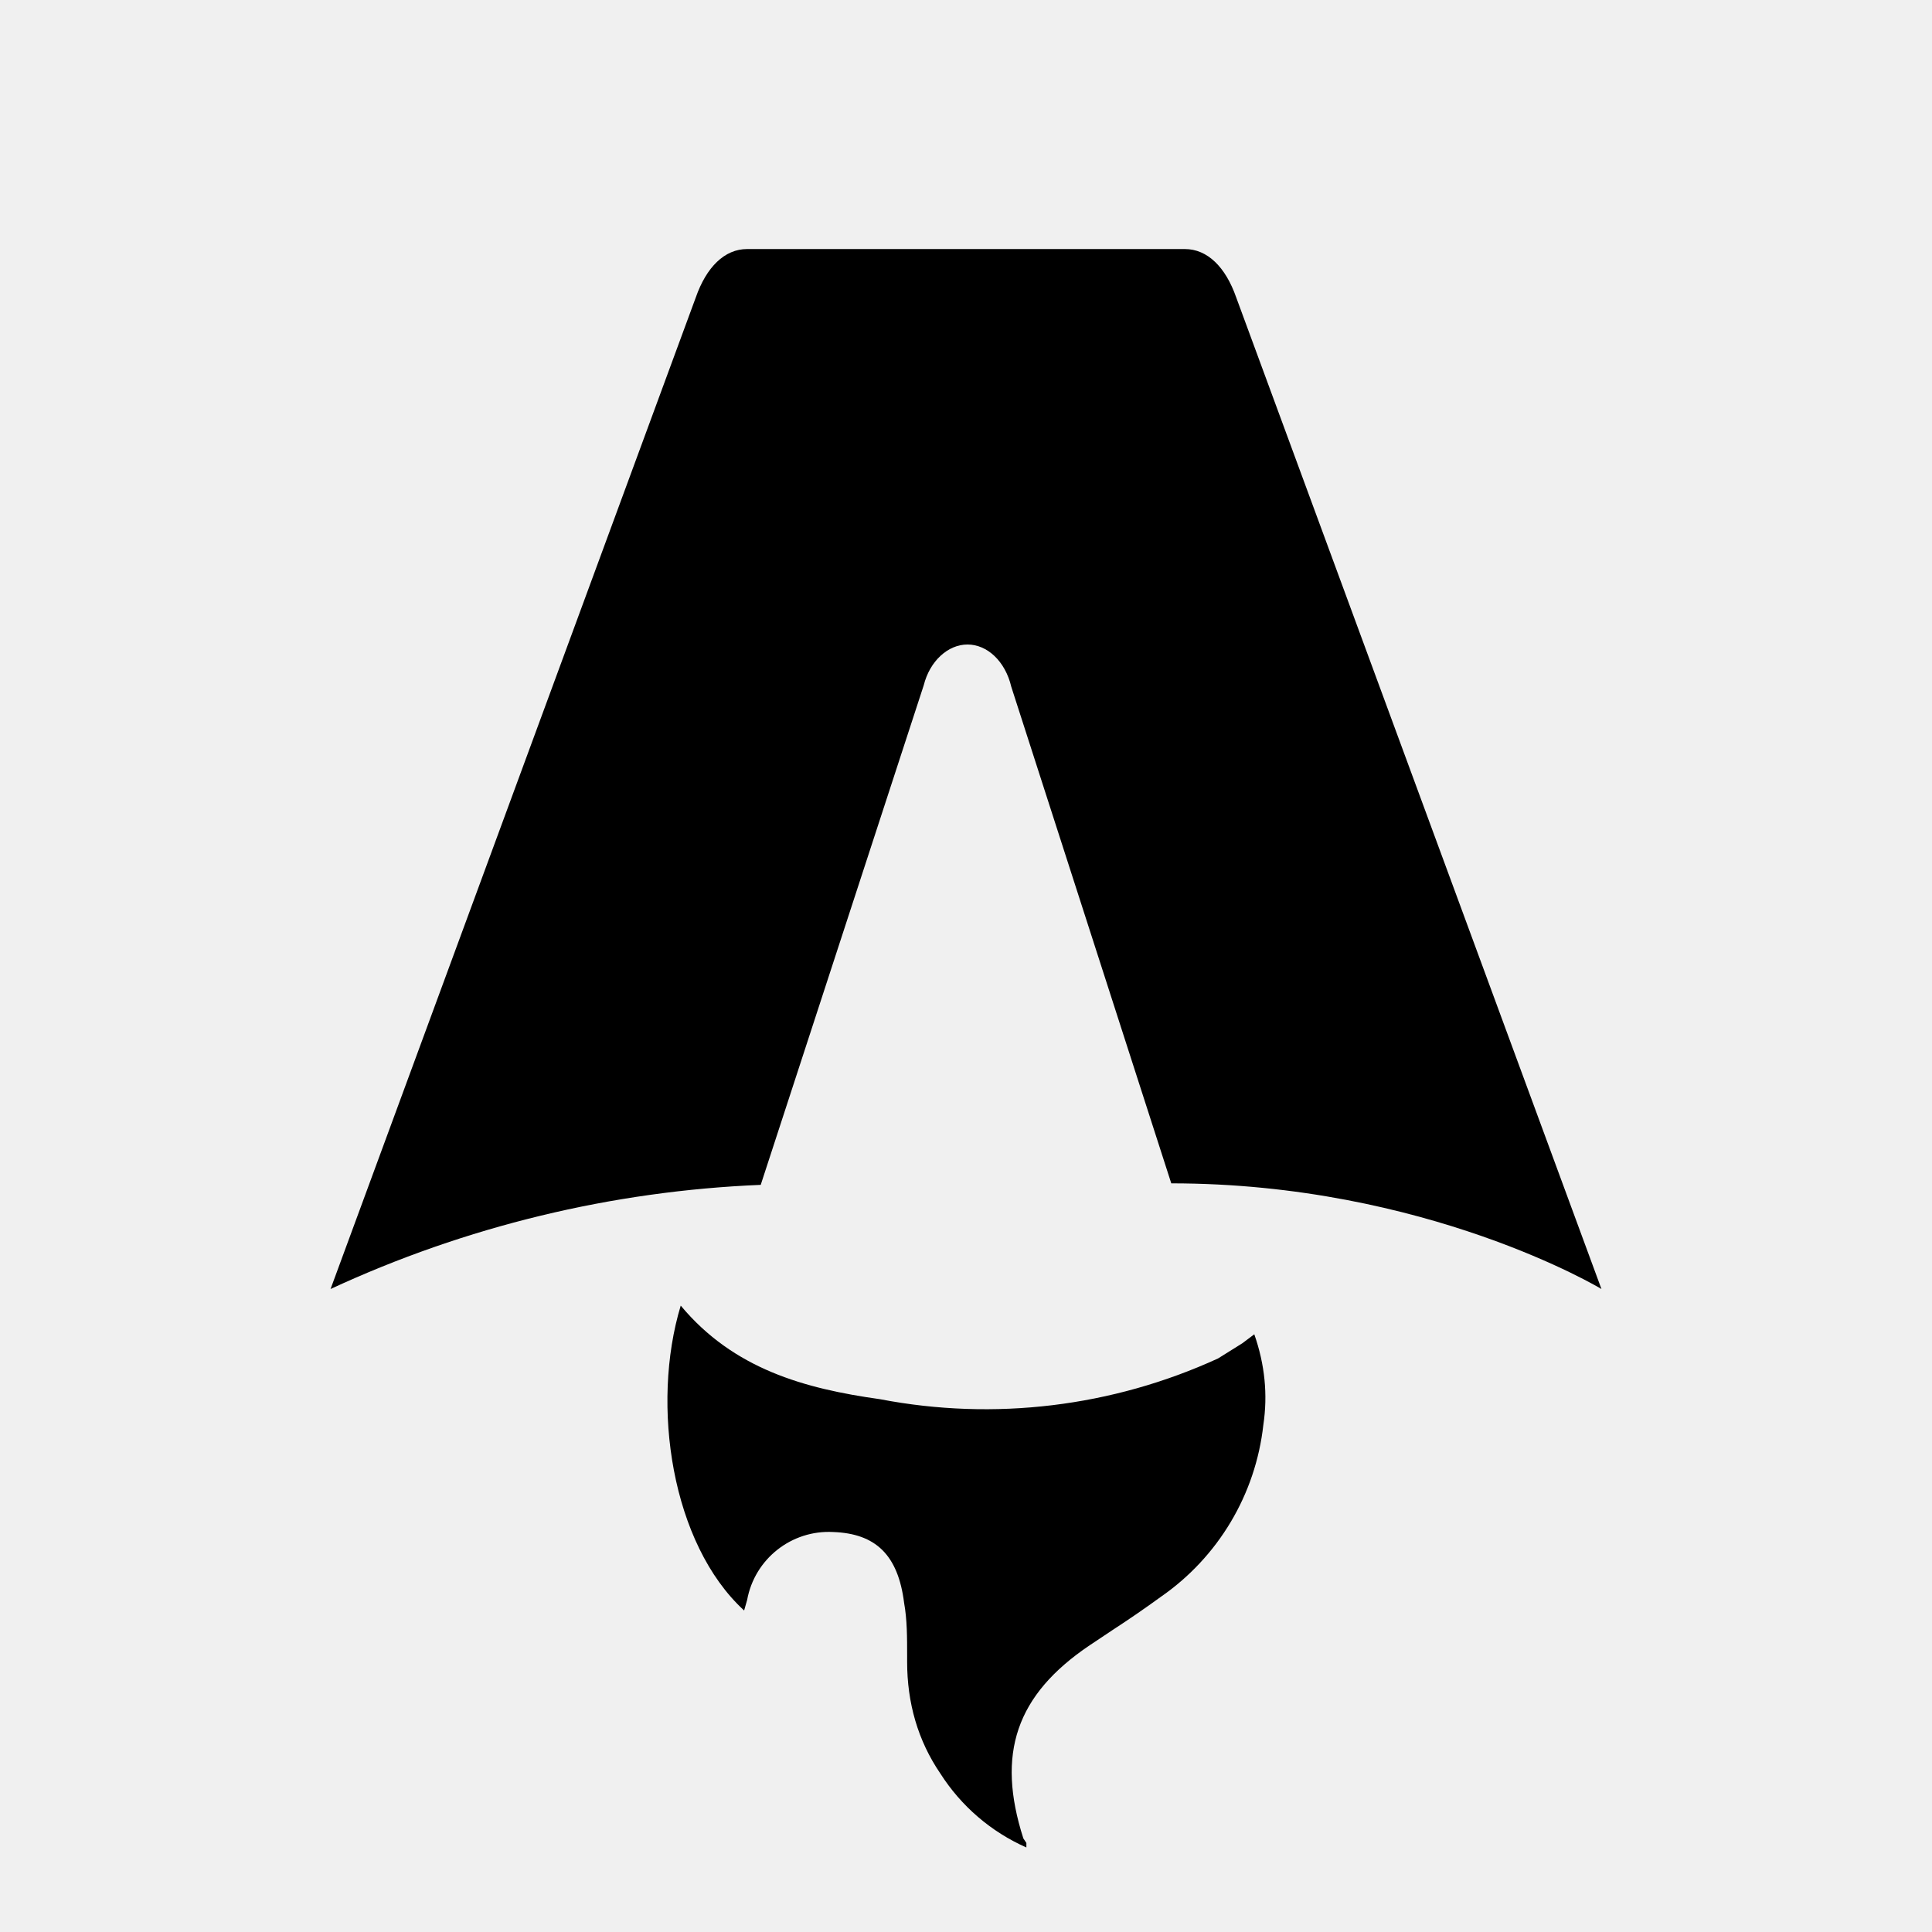
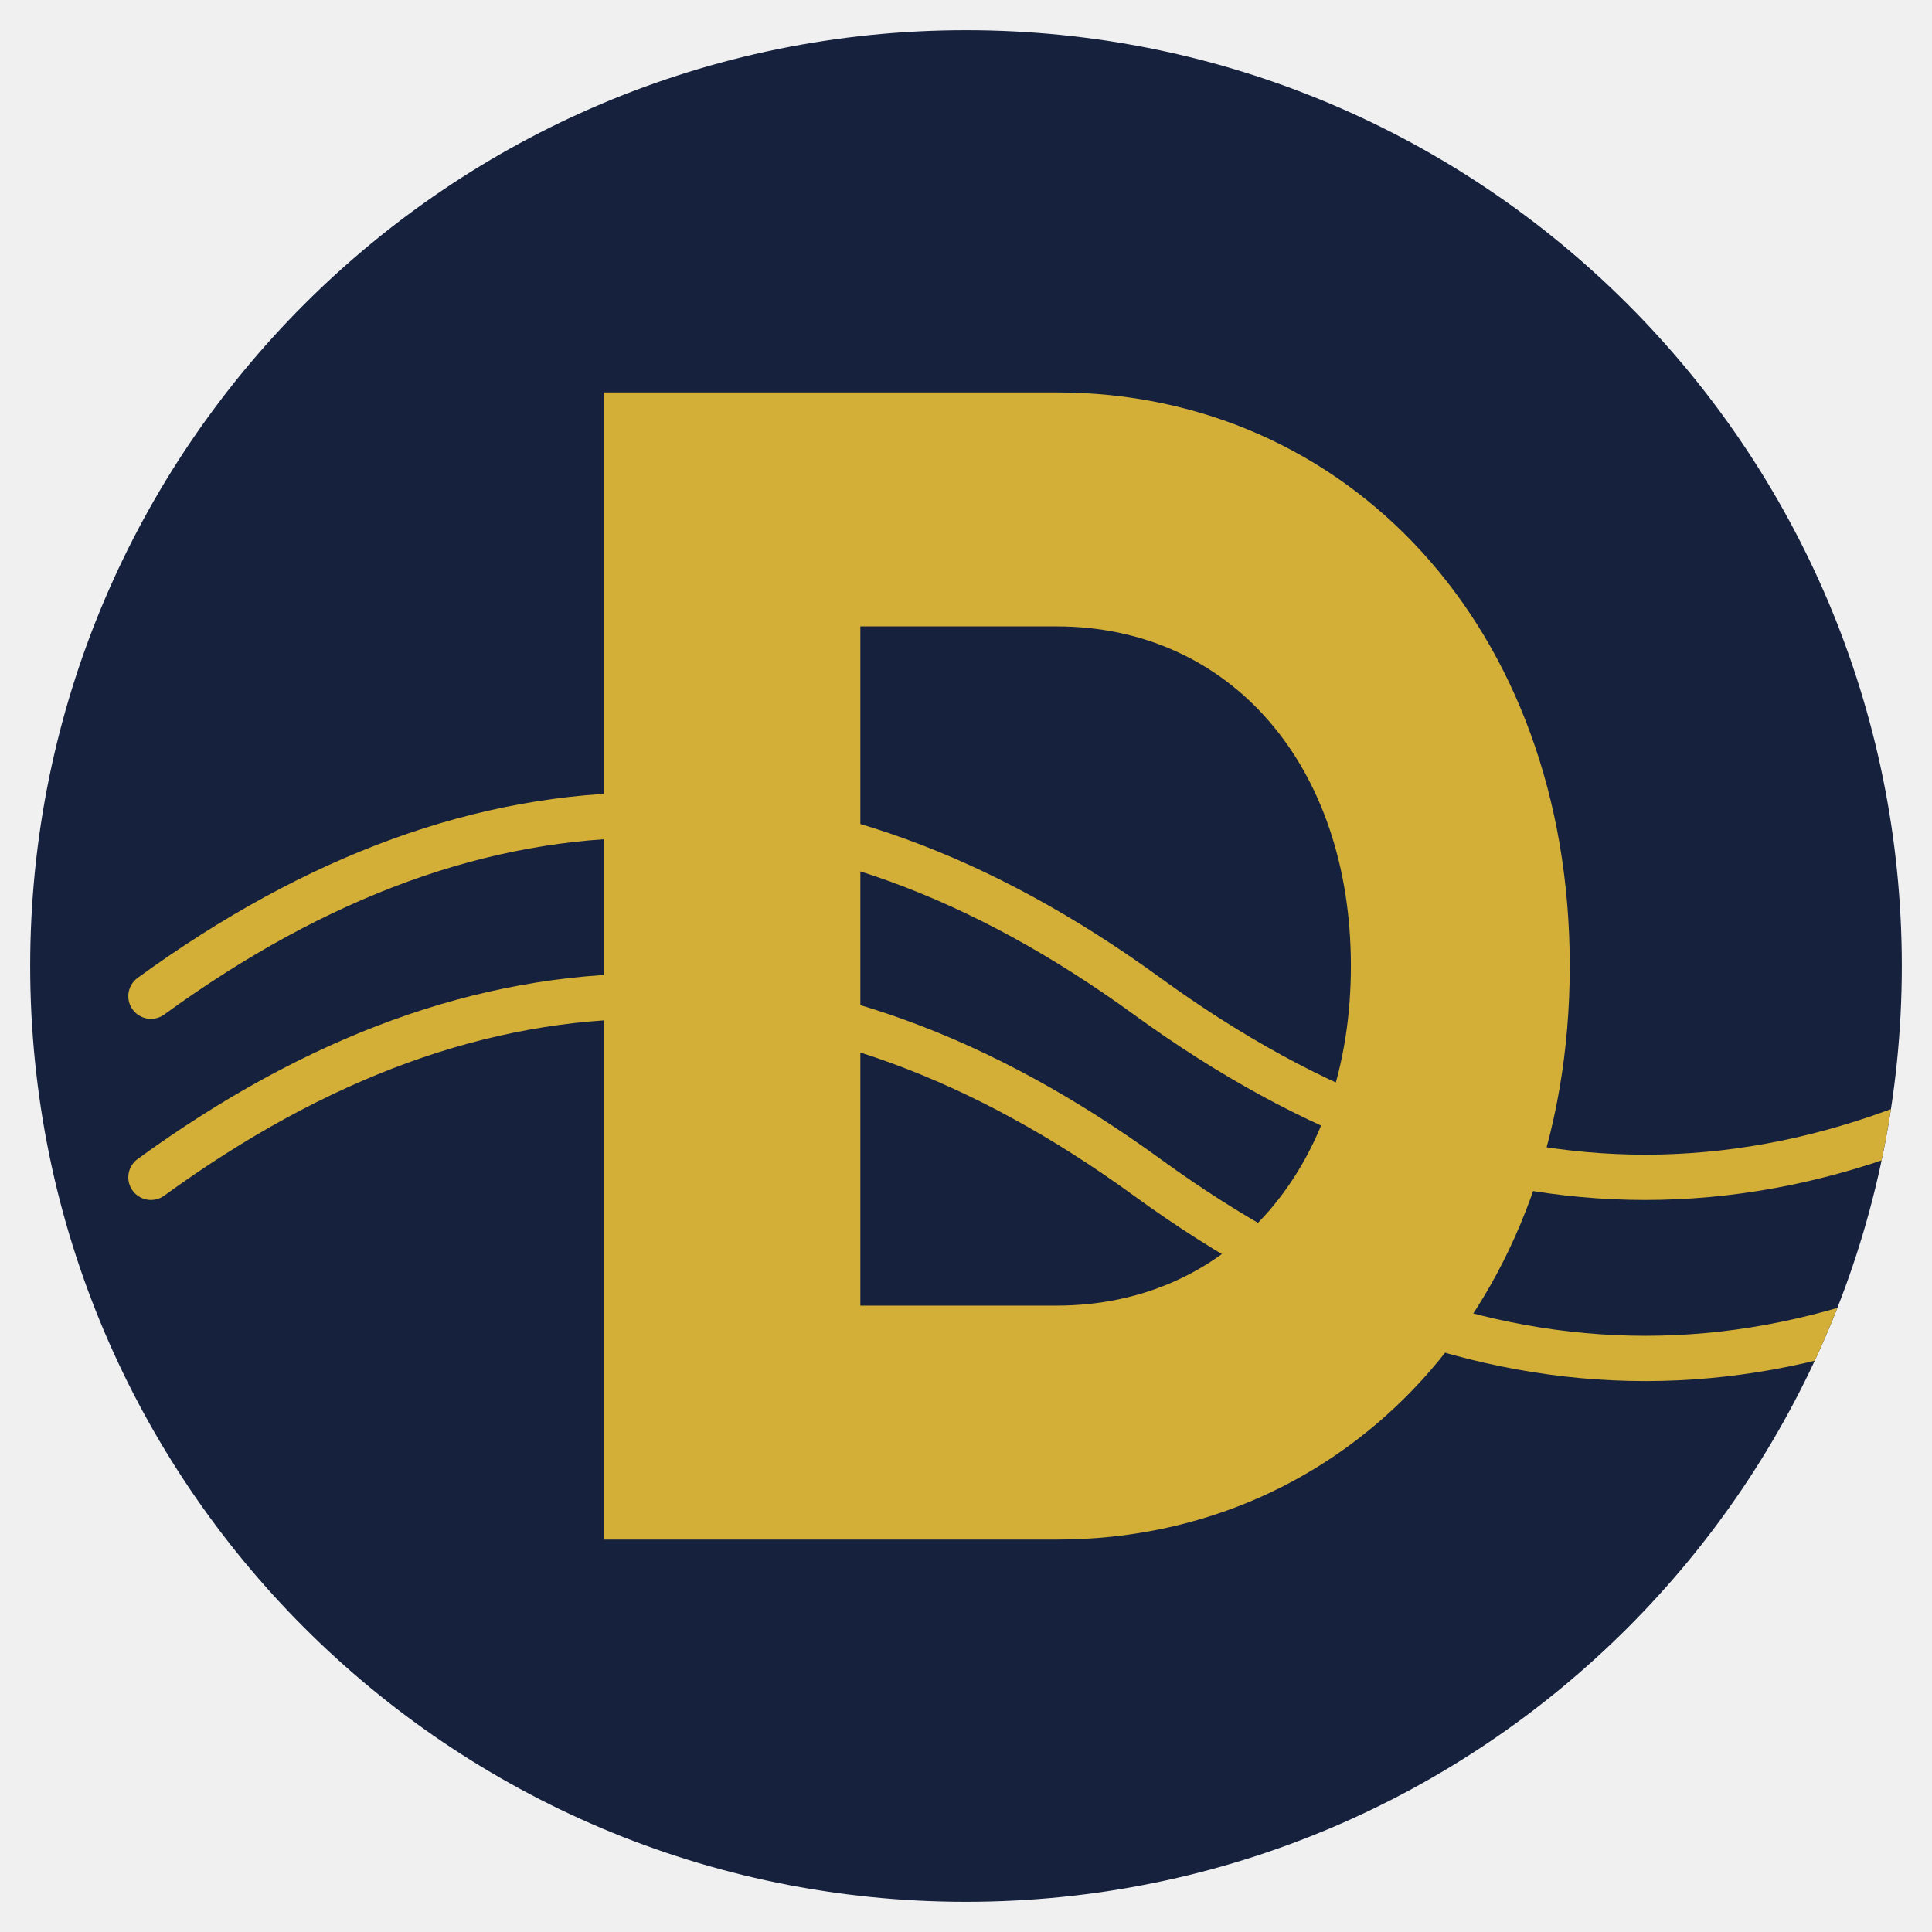
- <svg xmlns="http://www.w3.org/2000/svg" fill="none" viewBox="0 0 128 128">
-   <path d="M50.4 78.5a75.1 75.1 0 0 0-28.5 6.9l24.2-65.7c.7-2 1.9-3.2 3.4-3.2h29c1.5 0 2.7 1.2 3.4 3.2l24.2 65.7s-11.6-7-28.5-7L67 45.5c-.4-1.7-1.6-2.8-2.9-2.8-1.3 0-2.5 1.1-2.9 2.7L50.4 78.5Zm-1.1 28.2Zm-4.2-20.2c-2 6.6-.6 15.8 4.2 20.2a17.5 17.5 0 0 1 .2-.7 5.5 5.5 0 0 1 5.7-4.5c2.8.1 4.3 1.5 4.7 4.7.2 1.1.2 2.3.2 3.5v.4c0 2.7.7 5.2 2.2 7.4a13 13 0 0 0 5.7 4.9v-.3l-.2-.3c-1.8-5.6-.5-9.5 4.4-12.8l1.5-1a73 73 0 0 0 3.2-2.2 16 16 0 0 0 6.8-11.4c.3-2 .1-4-.6-6l-.8.6-1.6 1a37 37 0 0 1-22.4 2.7c-5-.7-9.7-2-13.2-6.2Z" />
-   <style>
-         path { fill: #000; }
-         @media (prefers-color-scheme: dark) {
-             path { fill: #FFF; }
-         }
-     </style>
+ <svg xmlns="http://www.w3.org/2000/svg" viewBox="0 0 128 128" role="img" aria-label="Deadening">
+   <defs>
+     <clipPath id="badge">
+       <circle cx="64" cy="64" r="62" />
+     </clipPath>
+   </defs>
+   <circle cx="64" cy="64" r="62" fill="#16213e" />
+   <g clip-path="url(#badge)">
+     <g fill="none" stroke="#d4af37" stroke-width="3" stroke-linecap="round">
+       <path d="M10 66c22-16 44-16 66 0s44 16 66 0" />
+       <path d="M10 78c22-16 44-16 66 0s44 16 66 0" />
+     </g>
+     <path fill="#d4af37" d="M40 26h30c19.2 0 34 15.5 34 38s-14.8 38-34 38H40V26zm17 15.5v45h13c11.5 0 19.5-9.2 19.5-22.5S81.5 41.5 70 41.5H57z" />
+   </g>
</svg>
